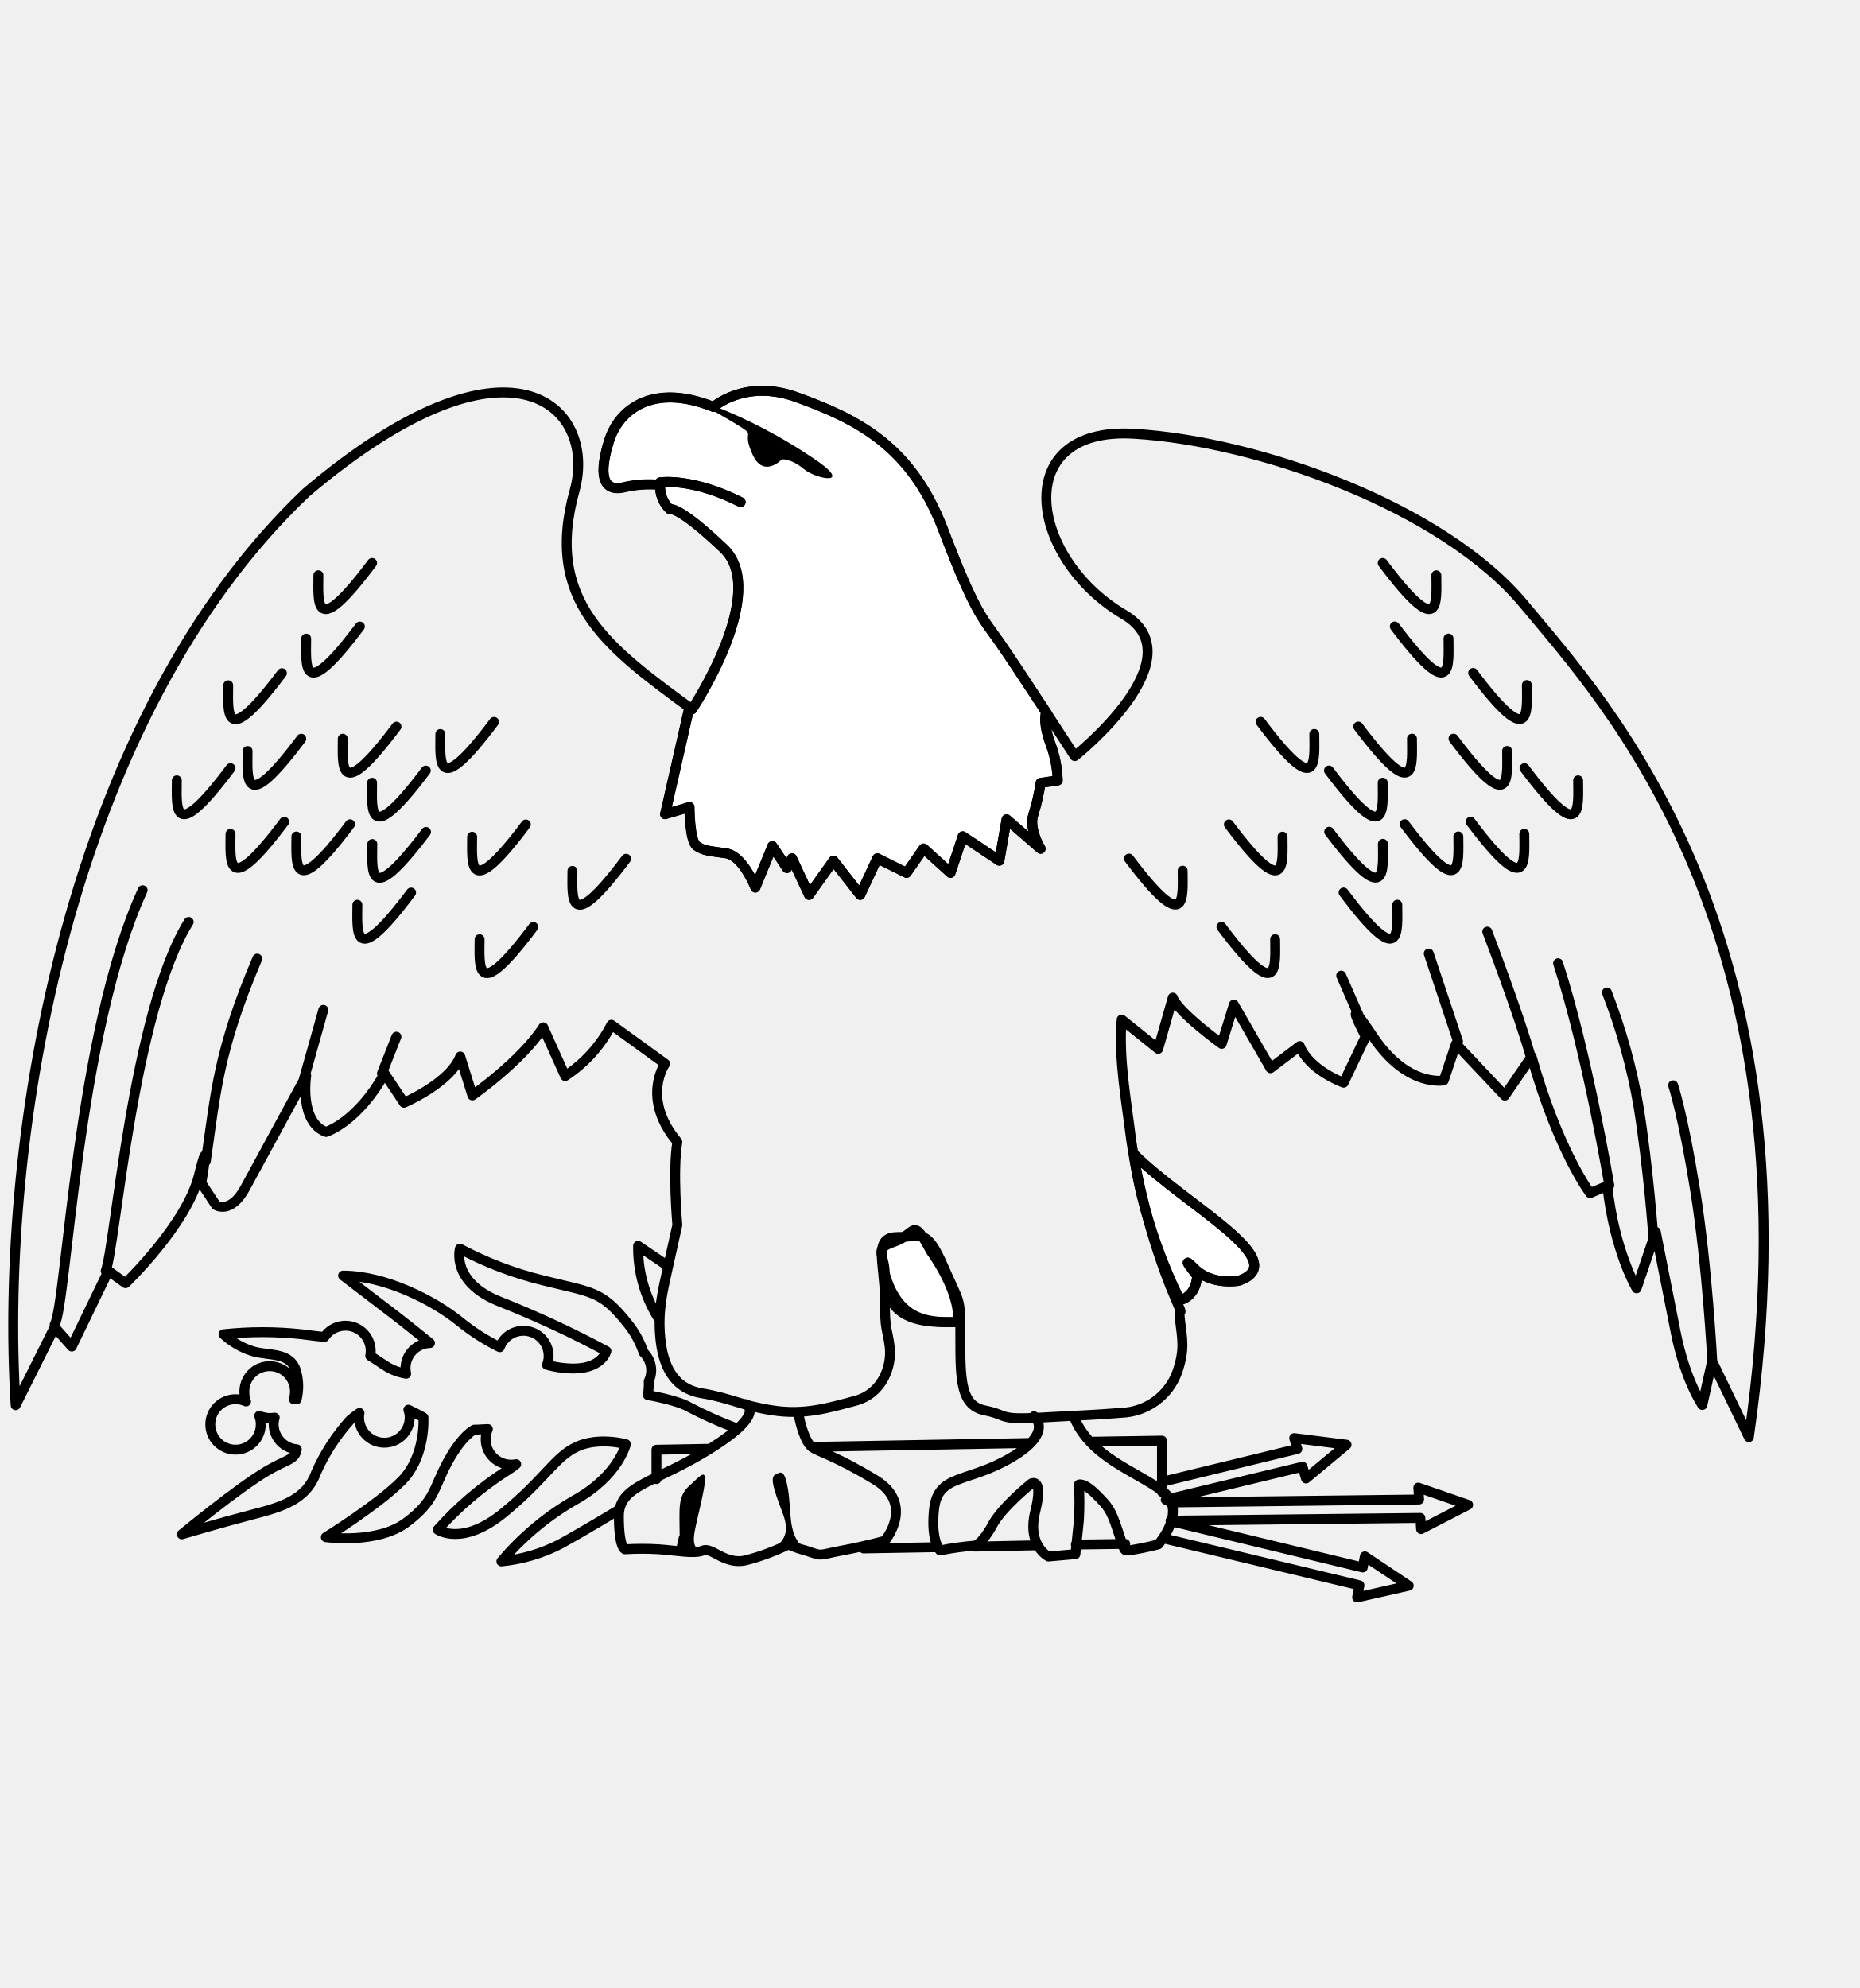
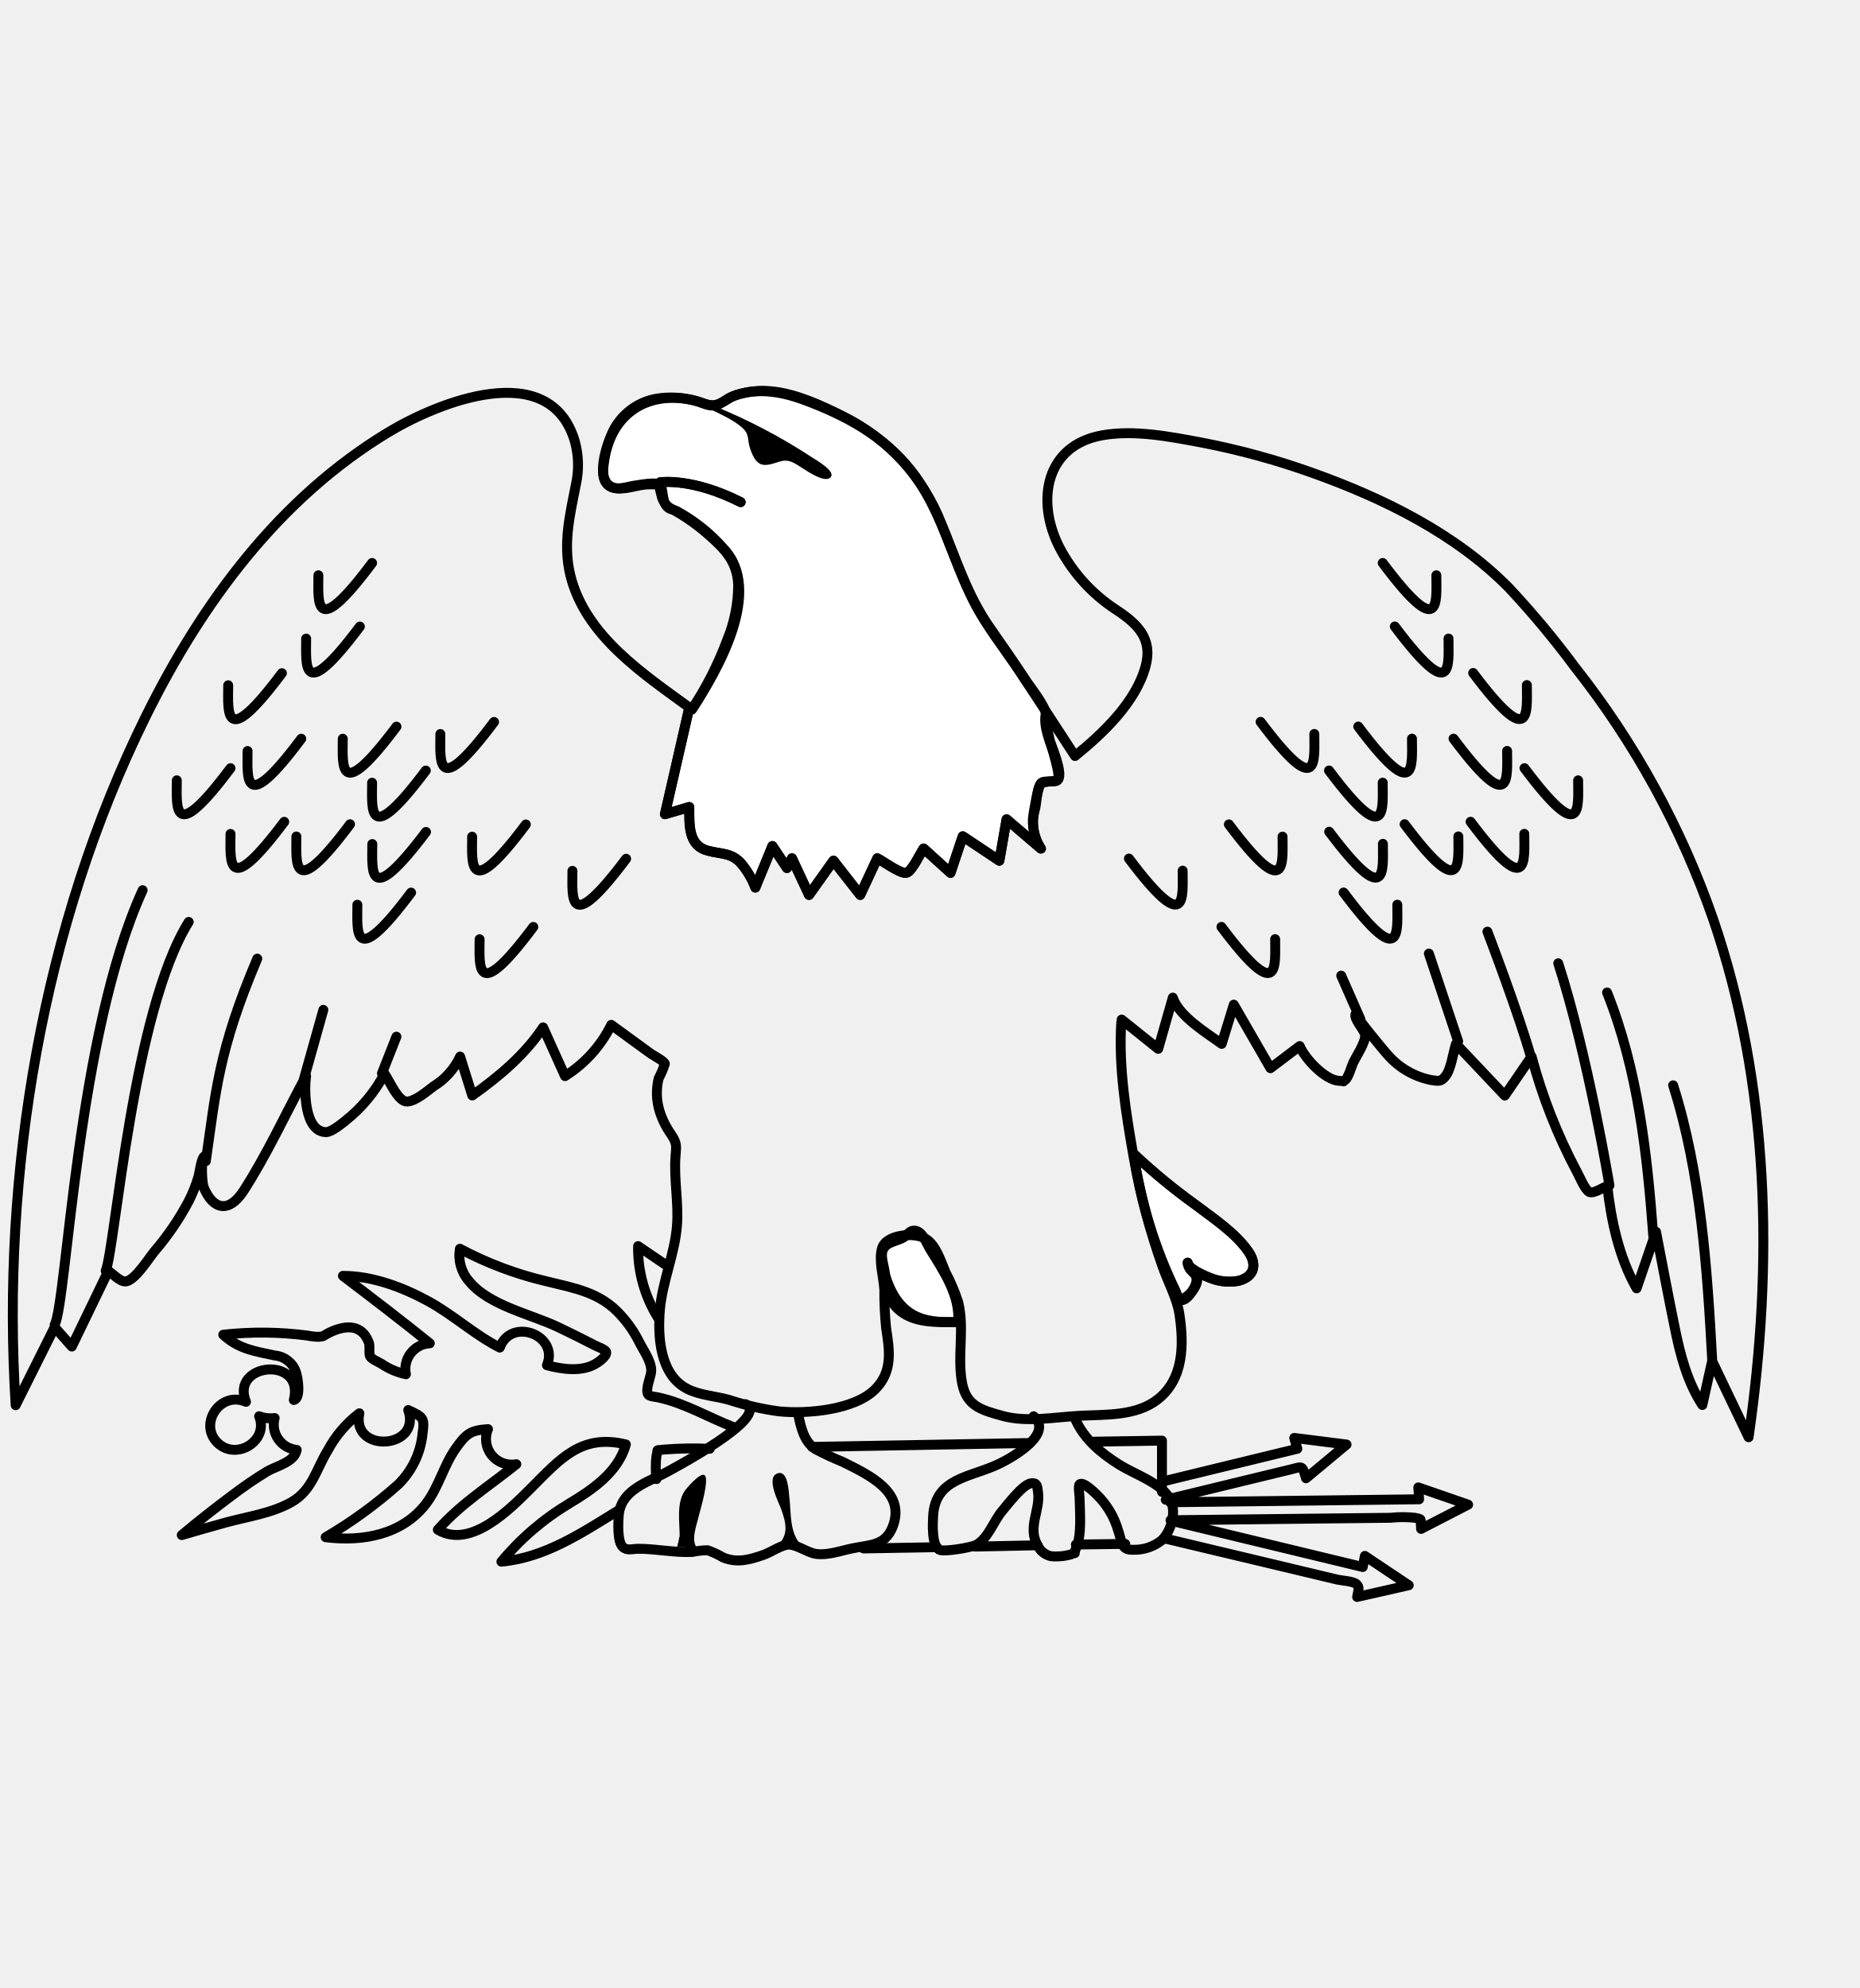
<svg xmlns="http://www.w3.org/2000/svg" width="281.48" height="300.9" viewBox="0 0 281.48 300.9">
-   <path d="M104.72,107.38S116.53,89.67,109.51,83s-8.13-5.92-8.13-5.92a4.63,4.63,0,0,1-1.47-3.7,16.35,16.35,0,0,0-5.54.36c-3.33.74-3.7-2.19-2.21-7S98.8,57.89,108,61.59c0,0,4.75-4.29,12.56-1.48,9.23,3.33,17.36,7.4,22.17,20s5.9,13.31,8.5,17c1.39,2,4.58,6.81,7.25,10.9l-.23.14s-.37,1.51.74,4.47a17.5,17.5,0,0,1,1.1,5.53l-2.59.36a30.61,30.61,0,0,1-1.1,4.79c-.73,2.23,1.1,5.19,1.1,5.19L152.37,124l-1.1,6.25-5.54-3.68-1.85,5.54-4.07-3.69-2.59,3.69-4.43-2.22-2.58,5.56-4.05-5.2-3.69,5.2-2.59-5.56-.75,1.47-2.21-3.31-2.58,6.27s-1.85-4.79-4.44-5.17-3.33-.36-4.43-1.1-1.1-5.92-1.1-5.92l-3.69,1.1L104.37,107l.36.36" fill="#fff" stroke="#000" stroke-linecap="round" stroke-linejoin="round" stroke-width="1.5" />
-   <path d="M171.59,174.65c7.76,7.76,24.38,16.25,15.89,19.21,0,0-4.08.74-6.66-1.83s.37,1.06.37,1.06,0,3-2.58,3.7c0,0-5.55-10.68-7-22.14" fill="#fff" stroke="#000" stroke-linecap="round" stroke-linejoin="round" stroke-width="1.5" />
-   <path d="M145,200.11c-3.69,0-11.09.62-11.09-7.35,0-3-1.85-3.69,1.48-4.82s2.58-4,5.54,1.49c0,0,4.42,5.89,4.07,10.68" fill="#fff" stroke="#000" stroke-linecap="round" stroke-linejoin="round" stroke-width="1.5" />
-   <path d="M2.37,212.69c-2.59-41,8.13-104.17,44-138.16,31-26.26,44-12.94,40.63-.39-4.79,17,5.19,24,17.75,33.24,0,0,11.8-17.71,4.78-24.36s-8.13-5.92-8.13-5.92a4.63,4.63,0,0,1-1.47-3.7,16.9,16.9,0,0,0-5.53.39c-3.33.74-3.7-2.22-2.21-7S98.8,57.92,108,61.59c0,0,4.75-4.29,12.56-1.48,9.23,3.33,17.36,7.4,22.17,20s5.89,13.31,8.49,17,11.45,17.34,11.45,17.34S181.35,99.62,170.09,93c-14.38-8.49-17.36-28.44,1.49-27.35s46.91,11.11,59.12,25.87,45.06,49.53,34,126L259.14,206l-1.48,6.66s-2.59-3.68-4.05-11.08-3-15.14-3-15.14L247.71,195s-3.34-5.53-4.44-15.51l-2.6,1.1s-4.79-6.27-8.86-20.68l-4.05,5.92L220.37,158l-1.85,5.53s-5.54,1.1-10.71-6.65-1.11,0-1.11,0l-3.33,7s-5.17-1.85-6.64-5.55l-4.43,3.35-5.55-9.62L184.91,158s-6.66-4.82-7.4-7l-2.21,7.75-5.53-4.43M2.37,212.69l5.9-11.81,2.6,2.93,5.53-11.45L19,194.22s9.24-8.85,11.09-16.27.38,1.12.38,1.12l2.21,3.34s2.22,1.46,4.43-2.6,9.24-17,9.24-17-1.11,7,3,8.52c0,0,4.78-1.49,8.85-8.85l2.95,4.43s7-3,8.51-7l1.84,5.89s7.38-5.16,10.72-10.31l3.32,7.38a20.45,20.45,0,0,0,7-7.76l8.13,5.89s-3.7,5.2,1.85,11.83c-.74,4.42,0,12.58,0,12.58s-.74,3.29-1.48,6.66-1.48,6.25-1.11,10.32,1.85,7.75,6.28,8.49,5.91,1.85,10.72,2.59,8.49-.36,12.56-1.46,5.53-5.2,5.17-8.16-.74-2.2-.74-7.37-1.84-9.24,1.85-9.24,4.44-1.47,7,4.42,2.58,4.43,2.58,10.73,0,10.34,3.69,11.08,1.85,1.47,8.49,1.09,7.77-.36,12.2-.72a9.34,9.34,0,0,0,8.49-6.27c1.11-3.32.74-4.79.38-7.75s1.11,1.1-1.49-5.18a103.7,103.7,0,0,1-5.91-22.16c-.72-5.92-1.85-11.84-1.47-17.76M8.27,200.52c1.85-3.34,3.34-44,13.32-65.78M16,192.36c1.47-3.7,4.06-39.15,12.56-52.82m2.59,36.21C32.66,165.4,33,159.1,38.94,145.1m7,18.44,3-10.69m8.87,9.62L60,156.91M259.16,206s-.75-14.41-2.59-25.86-3.33-15.87-3.33-15.87m-3,22.9s-.74-10.35-2.22-19.58a89.22,89.22,0,0,0-4.8-17.37m.36,29.2s-3.32-19.94-7.75-33.62m-4.07,14.41c-1.85-6.65-6.65-19.2-6.65-19.2m-4.43,16.6-4.43-13.28m-10.36,9.95L203,147.67M104.34,107l-3.69,16.24,3.69-1.07s0,5.16,1.12,5.89,1.84.74,4.43,1.1,4.43,5.2,4.43,5.2l2.57-6.3,2.21,3.34.75-1.47,2.59,5.53,3.69-5.17,4.06,5.17,2.59-5.53,4.43,2.19,2.57-3.69,4.07,3.69,1.85-5.53,5.55,3.7,1.09-6.28,5.17,4.42s-1.83-3-1.1-5.16a31.41,31.41,0,0,0,1.1-4.79l2.59-.39a17.63,17.63,0,0,0-1.1-5.53c-1.11-2.94-.74-4.44-.74-4.44" fill="none" stroke="#000" stroke-linecap="round" stroke-linejoin="round" stroke-width="1.5" />
-   <path d="M99.91,73s4.81-.74,12.19,3M34.89,126.22c0,4.09-.74,10,8.13-1.83m-5.55-10.72c0,4.06-.74,10,8.13-1.86m-.74,14.8c0,4-.75,10,8.12-1.85m3.34-6.29c0,4.06-.76,10,8.13-1.84m-12.57-4.82c0,4.09-.73,10,8.13-1.83M46.34,96.66c0,4.09-.74,10,8.13-1.83m-.38,42.11c0,4.1-.74,10,8.13-1.84m4.43-24c0,4.1-.73,10,8.13-1.83m-3.32,17.37c0,4-.73,10,8.13-1.85m-7,17.37c0,4.06-.74,10,8.13-1.86m5.92-8.49c0,4.06-.74,10,8.13-1.83m-38.42-2.23c0,4.06-.76,9.95,8.13-1.83m-29.94-22.2c0,4.09-.74,10,8.13-1.83M26.76,118.11c0,4.08-.74,10,8.13-1.84m13.3-29.2c0,4.06-.74,10,8.13-1.86m174.39,41c0,4.09.74,10-8.13-1.83m5.53-10.72c0,4.06.75,10-8.11-1.86m.73,14.8c0,4,.74,10-8.13-1.85m-3.32-6.29c0,4.06.74,10-8.13-1.84m12.56-4.82c0,4.09.74,10-8.13-1.83m13.66-13.32c0,4.09.76,10-8.13-1.83m.38,42.11c0,4.1.74,10-8.13-1.84m-4.43-24c0,4.1.73,10-8.13-1.83m3.32,17.37c0,4,.75,10-8.12-1.85m7,17.37c0,4.06.74,10-8.13-1.86M179,131.78c0,4.06.75,10-8.13-1.83m38.44-2.23c0,4.06.74,9.95-8.13-1.83m29.92-22.2c0,4.09.74,10-8.13-1.83m15.89,16.25c0,4.08.75,10-8.12-1.84M217.4,87.07c0,4.06.75,10-8.12-1.86m-37.69,89.44c7.76,7.76,24.38,16.25,15.89,19.21,0,0-4.08.74-6.66-1.83s.37,1.06.37,1.06,0,3-2.58,3.7M145,200.11c-3.69,0-8.88.41-11.09-7.35m-21.07,19.77s3.34,1.27-5.17,6.63-14,5.54-14,10.34.92,5,.92,5a42.61,42.61,0,0,1,5.17,0c2.59.18,5.36.74,6.66.18s3.32,2.22,6.45,1.49a34,34,0,0,0,6.47-2.4,15.45,15.45,0,0,0,2.59.91c2.77.92,1.66.73,5.54,0s6.47-1.48,6.47-1.48,4.61-5.51-1.47-9.21-8.69-4.26-9.62-5-1.66-3.14-2-5m35.65.37s3.14,2.4-3.51,6.29-11.09,2.39-11.63,7.92c-.48,4.71.92,6.1.92,6.1a45.8,45.8,0,0,1,5.36-.74s1.09-.36,2.58-3.13,5.91-6.28,5.91-6.28,1.85-.94.56,4.26,2,6.81,2,6.81l4.08-.36s.34-3.32.53-5.15a47.37,47.37,0,0,0,0-5.38s.74-.36,2.58,1.48,2.23,2.22,3.33,5.56.92,2.93,1.66,2.93a44.83,44.83,0,0,0,4.44-.91s4.61-5.19.55-8.15-10.52-5-13.11-10.68" fill="none" stroke="#000" stroke-linecap="round" stroke-linejoin="round" stroke-width="1.5" />
-   <path d="M122.91,219l33-.59m9.7-.2,10.26-.16v7.76m-5.56,7.87-7.47.1m-5.82.11-9.43.2m-5.8.09-11.09.19M99.36,223.87v-4.44l8-.14M111,216a62,62,0,0,1-6.66-3c-1.84-1.1-6.28-1.84-6.28-1.84a10.71,10.71,0,0,0,.13-2.09,3.9,3.9,0,0,0,.38-1.63,3.77,3.77,0,0,0-1.16-2.73,14.14,14.14,0,0,0-2.31-4.26c-4.06-5.17-5.54-4.8-12.92-6.66a53.85,53.85,0,0,1-12.57-4.79s-1.45,5.15,6.29,8.11a152.68,152.68,0,0,1,15.88,7.39s-.74,3-5.91,2.6a14.79,14.79,0,0,1-3.09-.52,3.3,3.3,0,0,0,.26-1.34,3.82,3.82,0,0,0-7.4-1.33,32.4,32.4,0,0,1-6-3.84c-4.07-3.32-11.45-7-17.71-7,0,0,2.93,2.23,7.74,5.92,1.7,1.3,3.62,2.85,5.41,4.29a3.8,3.8,0,0,0-3.7,3.81,5.83,5.83,0,0,0,.09.84c-2.53-.47-3.19-1.34-5.43-2.7a3.56,3.56,0,0,0,.07-.71,3.82,3.82,0,0,0-7-2.16c-.83-.09-1.91-.2-3.47-.41a54.9,54.9,0,0,0-11.81,0,11.44,11.44,0,0,0,4.43,2.57c2.57.77,5.89,0,6.64,3.33a8.3,8.3,0,0,1,0,3.95,2.08,2.08,0,0,0-.42,0,4.1,4.1,0,0,0,.16-1,3.83,3.83,0,1,0-7.65,0,3.49,3.49,0,0,0,.25,1.32,3.91,3.91,0,0,0-1.59-.34,3.82,3.82,0,1,0,3.82,3.82,3.42,3.42,0,0,0-.24-1.3,4.6,4.6,0,0,0,1.59.33,6.16,6.16,0,0,0,.76-.06,3.52,3.52,0,0,0-.16,1,3.81,3.81,0,0,0,3.5,3.79c-.26,1.62-1.37,1.45-4.46,3.25-4.45,2.6-12.94,9.62-12.94,9.62s6.28-1.86,10.71-3,8.13-2.24,9.6-6.3A29.9,29.9,0,0,1,53,214.93a15.41,15.41,0,0,1,1.41-1.07,3.83,3.83,0,1,0,7.6.66,3.48,3.48,0,0,0-.2-1.15c1.28.59,2.28,1.18,2.28,1.18s.38,5.92-3.32,9.62-11.45,8.49-11.45,8.49,7.75,1.1,12.18-2.22,4.06-5.16,6.29-9.23,4-4.82,4-4.82.75,0,2.05-.09a4,4,0,0,0-.33,1.56,3.84,3.84,0,0,0,3.83,3.83,3.47,3.47,0,0,0,.79-.08,12,12,0,0,1-1.53,1.07,50.59,50.59,0,0,0-10.35,8.85s3.7,2.6,10-2.57,7.77-8.49,11.09-10,7.39-.37,7.39-.37-1.11,4.8-7.77,8.48a41.83,41.83,0,0,0-11.07,9.26,24.73,24.73,0,0,0,8.86-2.6c4-2.2,8.85-5.16,8.85-5.16m7.41-37-4.43-3a20,20,0,0,0,2.94,10.73M176.44,227l20.71-5,.52,1.78,6.14-5.11-7.92-1,.47,1.64-20.57,5m.77,8.64,29.2,7-.35,1.83,7.81-1.77-6.64-4.44-.32,1.68-29-7m-.09-.08,37.81-.42.11,1.69,7.12-3.67-7.54-2.61.12,1.8-37.68.45" fill="none" stroke="#000" stroke-linecap="round" stroke-linejoin="round" stroke-width="1.5" />
+   <path d="M104.72,107.38a52.48,52.48,0,0,0,5.34-10.51,22,22,0,0,0,1.67-8.3c-.13-3.47-1.91-5.36-4.42-7.57a30.86,30.86,0,0,0-5.47-3.88,3,3,0,0,1-1.74-2.21c-.48-1.74-.07-1.62-2-1.59-1.55,0-3.8,1-5.27.48-2.93-1-1-6.44-.16-8.3a9.11,9.11,0,0,1,6.71-5.16,13.82,13.82,0,0,1,5.86.32c1.32.33,2.17.93,3.33.55,1-.33,1.84-1.08,2.85-1.42a13.13,13.13,0,0,1,5.57-.54c3.63.4,7.38,2.14,10.63,3.77a30.54,30.54,0,0,1,14.83,16.15c2.23,5.41,4,11.06,7.42,15.89,1.81,2.58,3.59,5.17,5.33,7.8,1,1.52,2.91,3.8,3.12,5.25a23.25,23.25,0,0,0,.58,4c.32,1,2,4.85,1.25,5.9-.38.56-2.11,0-2.59.52s-1.14,4.52-1.23,5.42a7.76,7.76,0,0,0,1.24,4.5L152.37,124l-1.1,6.25-5.54-3.68-1.85,5.54-4.07-3.69c-.5.71-1.86,3.52-2.62,3.68-.93.19-3.49-1.75-4.4-2.21l-2.58,5.56-4.05-5.2-3.69,5.2-2.59-5.56-.75,1.47-2.21-3.31-2.58,6.27a13.17,13.17,0,0,0-2-3.42c-1.55-1.88-3.09-1.57-5.26-2.16-3-.79-2.74-4-2.76-6.61l-3.69,1.1L104.37,107l.36.36" fill="#fff" stroke="#000" stroke-linecap="round" stroke-linejoin="round" stroke-width="1.5" />
+   <path d="M171.59,174.65a91.92,91.92,0,0,0,9.35,7.7c2.71,2.06,5.95,4.18,7.95,7,1.35,1.89,1.12,3.85-1.41,4.51a7.64,7.64,0,0,1-3.33-.11c-.83-.18-4.32-1.57-4.39-2.63.12,1.67,1.86,1.37,1.19,3.32-.25.73-1.37,2.64-2.35,2.33-.22-.07-.57-1.16-.66-1.36a70.36,70.36,0,0,1-6.35-20.76" fill="#fff" stroke="#000" stroke-linecap="round" stroke-linejoin="round" stroke-width="1.5" />
+   <path d="M145,200.11c-3,0-6.62.25-9-1.9-1.63-1.45-1.88-3.4-2.06-5.45-.13-1.46-1.06-3.22.21-4.28.71-.58,1.83-.71,2.63-1.2.39-.24.9-.93,1.35-1,1.4-.23,2,1.71,2.6,2.72,2.05,3.34,4.6,7,4.3,11.11" fill="#fff" stroke="#000" stroke-linecap="round" stroke-linejoin="round" stroke-width="1.5" />
+   <path d="M2.37,212.69C.15,177.56,6.45,140,22.09,108.39c8.47-17.13,20.16-33,36.75-43C66.29,60.91,83.2,54,87,66.78a13.57,13.57,0,0,1,.18,6.49c-.92,4.66-2,9-.87,13.74,2.25,9.3,11.19,15.07,18.42,20.37,3.89-5.95,10.84-17.95,4.78-24.36a25.71,25.71,0,0,0-7.06-5.65c-.64-.3-1-.21-1.45-.65-.87-.8-.54-2.81-1.13-3.32s-3,0-3.64.07c-1.23.15-3,.92-4.14,0s-.79-2.68-.62-3.82c1.07-7.18,6.72-10.72,13.75-9,1.08.28,2.17.93,3.13.69S110,60.3,110.87,60c3.57-1.37,7.22-.79,10.72.49,6.23,2.29,12.13,5.41,16.3,10.73,4.61,5.88,6.18,13.36,9.55,19.93,1.89,3.69,4.57,7,6.86,10.45q4.24,6.39,8.41,12.83c4.25-3.44,9.16-8.1,10.66-13.51,1.16-4.21-1.14-6.45-4.42-8.62a25.16,25.16,0,0,1-8.65-9.55c-3.49-6.94-2.1-15.31,6.51-16.86,4.87-.87,10.29.2,15.09,1.1a113,113,0,0,1,16.68,4.56c10.75,3.83,21.7,9.2,29.8,17.42a136.51,136.51,0,0,1,10,12,130.78,130.78,0,0,1,20.9,38.1c8.62,25.15,9.16,52.36,5.38,78.47L259.14,206l-1.48,6.66c-2.26-3.43-3.35-7.62-4.15-11.58-1-4.88-1.92-9.76-2.86-14.64L247.71,195c-2.65-4.64-3.86-10.27-4.44-15.51-.75.32-2.09,1.22-2.73.92s-1.5-2.39-1.84-3a82.17,82.17,0,0,1-6.89-17.51l-4.05,5.92L220.37,158c-.45,1.36-.75,4-1.68,5-.62.7-.88.66-2.1.47a11.79,11.79,0,0,1-6.39-3.63c-.48-.48-5.17-6.16-5-6.41-.44.71,1.4,2.54,1.43,3.29,0,1.17-1.32,3.08-1.82,4.14-.28.59-.69,2.24-1.24,2.63s.15.16-.85.11c-2.2-.1-5.25-3.44-6-5.27l-4.43,3.35-5.55-9.62L184.91,158c-2.33-1.7-6.44-4.15-7.4-7l-2.21,7.75-5.53-4.43M2.37,212.69l5.9-11.81,2.6,2.93,5.53-11.45c1,.7,2,1.89,2.91,1.53,1.41-.54,3.17-3.39,4.08-4.5a41.27,41.27,0,0,0,5.15-7.55A20.92,20.92,0,0,0,30.06,178c.12-.41.4-2.72.89-3-.58.34-.39,4.05-.11,4.73,1.42,3.42,3.82,3.89,6,.55,3.56-5.51,6.37-11.66,9.49-17.43-.29,2.12-.31,8.42,3,8.51.85,0,2.28-1.21,2.87-1.66a22.44,22.44,0,0,0,6-7.18c.84,1.25,2.1,4.3,3.44,4.21s3.08-1.65,4-2.32a10.36,10.36,0,0,0,4-4.49l1.84,5.89c4-2.82,8-6.19,10.72-10.31l3.32,7.38a19.24,19.24,0,0,0,7-7.76l6,4.37c.32.23,2,1.11,2.11,1.52a14.14,14.14,0,0,1-.94,2.22,9.32,9.32,0,0,0,.16,5,12.57,12.57,0,0,0,1.7,3.42c1,1.49.79,1.79.68,3.57-.22,3.39.49,6.86.24,10.2-.31,4.31-2.21,8.49-2.59,12.83-.35,4.09,0,9.91,4.21,12,1.9.95,4.28,1.06,6.32,1.65a41.91,41.91,0,0,0,7.49,1.72c4.21.42,11.47-.18,14.61-3.39,2.64-2.68,2.12-5.88,1.61-9.2a53.31,53.31,0,0,1-.27-5.79c-.1-1.9-.9-4.44-.35-6.31.62-2.1,4.86-2.46,6.61-1.43,1.57.92,2.34,3.53,3,5.06a28.11,28.11,0,0,1,1.92,4.53c1,4-.2,8.31.61,12.35.68,3.41,3,4,6,4.84,3.74,1.07,8.11.19,11.94,0s8.39.06,11.62-2.45c4-3.12,4-8.34,3.31-12.93-.33-2.28-1.69-4.78-2.52-7.12a101.44,101.44,0,0,1-4.38-16.51c-1.18-6.65-2.33-13.76-1.9-20.52M8.27,200.52c1.85-3.34,3.34-44,13.32-65.78M16,192.36c1.47-3.7,4.06-39.15,12.56-52.82m2.59,36.21C32.66,165.4,33,159.1,38.94,145.1m7,18.44,3-10.69m8.87,9.62L60,156.91M259.16,206c-.75-13.81-1.71-28.47-5.92-41.73m-3,22.9c-.92-12.5-2.32-25.22-7-36.95m.36,29.2s-3.32-19.94-7.75-33.62m-4.07,14.41c-1.85-6.65-6.65-19.2-6.65-19.2m-4.43,16.6-4.43-13.28m-10.36,9.95L203,147.67M104.34,107l-3.69,16.24,3.69-1.07c0,2.66-.19,5.75,2.77,6.58,2,.58,3.56.22,5.08,1.93a12.64,12.64,0,0,1,2.13,3.68l2.57-6.3,2.21,3.34.75-1.47,2.59,5.53,3.69-5.17,4.06,5.17,2.59-5.53c.88.43,3.5,2.36,4.4,2.18s2.08-2.94,2.6-3.68l4.07,3.69,1.85-5.53,5.55,3.7,1.09-6.28,5.17,4.42a7.31,7.31,0,0,1-.84-6c.2-.77.29-3.13.8-3.68.36-.39.64-.32,1.33-.47.38-.08,1.1,0,1.3-.29.38-.5-.41-3.1-.52-3.54-.51-2.07-1.66-4.14-1.32-6.33" fill="none" stroke="#000" stroke-linecap="round" stroke-linejoin="round" stroke-width="1.5" />
+   <path d="M99.91,73s4.81-.74,12.19,3M34.89,126.22c0,4.09-.74,10,8.13-1.83m-5.55-10.72c0,4.06-.74,10,8.13-1.86m-.74,14.8c0,4-.75,10,8.12-1.85m3.34-6.29c0,4.06-.76,10,8.13-1.84m-12.57-4.82c0,4.09-.73,10,8.13-1.83M46.34,96.66c0,4.09-.74,10,8.13-1.83m-.38,42.11c0,4.1-.74,10,8.13-1.84m4.43-24c0,4.1-.73,10,8.13-1.83m-3.32,17.37c0,4-.73,10,8.13-1.85m-7,17.37c0,4.06-.74,10,8.13-1.86m5.92-8.49c0,4.06-.74,10,8.13-1.83m-38.42-2.23c0,4.06-.76,9.95,8.13-1.83m-29.94-22.2c0,4.09-.74,10,8.13-1.83M26.76,118.11c0,4.08-.74,10,8.13-1.84m13.3-29.2c0,4.06-.74,10,8.13-1.86m174.39,41c0,4.09.74,10-8.13-1.83m5.53-10.72c0,4.06.75,10-8.11-1.86m.73,14.8c0,4,.74,10-8.13-1.85m-3.32-6.29c0,4.06.74,10-8.13-1.84m12.56-4.82c0,4.09.74,10-8.13-1.83m13.66-13.32c0,4.09.76,10-8.13-1.83m.38,42.11c0,4.1.74,10-8.13-1.84m-4.43-24c0,4.1.73,10-8.13-1.83m3.32,17.37c0,4,.75,10-8.12-1.85m7,17.37c0,4.06.74,10-8.13-1.86M179,131.78c0,4.06.75,10-8.13-1.83m38.44-2.23c0,4.06.74,9.95-8.13-1.83m29.92-22.2c0,4.09.74,10-8.13-1.83m15.89,16.25c0,4.08.75,10-8.12-1.84M217.4,87.07c0,4.06.75,10-8.12-1.86m-37.69,89.44a91.92,91.92,0,0,0,9.35,7.7c2.71,2.06,5.95,4.18,7.95,7,1.35,1.89,1.12,3.85-1.41,4.51a7.64,7.64,0,0,1-3.33-.11c-.83-.18-4.32-1.57-4.39-2.63.05.78,1.27,1.32,1.43,2,.34,1.5-1.32,3.27-2.58,3.63M145,200.11c-3.69,0-8.88.41-11.09-7.35m-21.07,19.77c3.94,1.91-11.37,10-12.58,10.63-2.9,1.4-6.39,2.67-6.62,6.34-.06.92-.23,3.83.61,4.63.65.63,1.39.3,2.36.29,2.72,0,5.47.61,8.17.48a12.31,12.31,0,0,1,2.32-.26,13.43,13.43,0,0,1,2.37,1.11c2.16.86,4,.32,6.16-.43,1-.36,2.68-1.49,3.73-1.53,1.29,0,2.83,1.2,4.12,1.4,1.77.26,3.74-.46,5.46-.82,2.84-.59,5-.4,6.15-3.23,2.1-5.34-3.6-7.9-7.55-9.88a42.93,42.93,0,0,1-4.07-1.89c-1.79-1.14-2.28-3.38-2.67-5.38m35.65.37c3.11,2.7-3.34,6.28-5.12,7.15-4.38,2.15-9.79,2.1-10.1,8-.05,1-.25,4.33.92,5.05.64.39,4.86-.34,5.59-.72,1.87-1,2.64-3.65,4-5.21.76-.89,3.08-4,4.36-4.13.9-.11.89.49,1,1.27.43,2.8-1.65,5.36-.05,8.13a2.88,2.88,0,0,0,2,1.64,8,8,0,0,0,3-.26c1.17-.5.27.28.84-1,.87-1.93.55-5.48.51-7.61,0-.33-.25-1.77,0-2,.51-.52,2.34,1.31,2.53,1.49a12.35,12.35,0,0,1,3.33,5.56c.63,1.86.42,2.92,2.32,2.85a6.57,6.57,0,0,0,4.27-1.45c1.55-1.53,2.34-4.69,1.07-6.53-1.57-2.28-5.24-3.48-7.51-4.9-2.71-1.7-5.26-3.8-6.61-6.78" fill="none" stroke="#000" stroke-linecap="round" stroke-linejoin="round" stroke-width="1.5" />
+   <path d="M122.91,219l33-.59m9.7-.2,10.26-.16v7.76m-5.56,7.87-7.47.1m-5.82.11-9.43.2m-5.8.09-11.09.19M99.36,223.87a14.29,14.29,0,0,1,0-3.52c.34-1.18-.29-.73,1.06-.94a55.82,55.82,0,0,1,7-.12M111,216c-3.82-1.48-7.35-3.62-11.37-4.49-.47-.11-1.36-.13-1.54-.46-.47-.8.47-2.72.48-3.57,0-1.54-1.2-3.07-1.85-4.41a17.54,17.54,0,0,0-2.76-4c-3.11-3.5-7-4.08-11.35-5.16a54,54,0,0,1-13-4.9,5.89,5.89,0,0,0,1.33,4.84c3,3.75,9.27,5,13.49,7,1.89.9,3.77,1.83,5.62,2.79.34.18,1.64.64,1.7,1,.13.68-1.29,1.62-1.74,1.86-2.11,1.16-5,.74-7.23.14,1.89-4.55-5.4-7.34-7.14-2.67-3.91-2-7.08-5-10.91-7.07s-8.35-3.79-12.83-3.79c4.42,3.36,8.83,6.73,13.15,10.21A3.88,3.88,0,0,0,61.44,208a10.33,10.33,0,0,1-3.69-1.57c-.37-.23-1.54-.73-1.74-1.13s0-1.56-.17-2.06c-1.15-3.13-4-2.59-6.3-1.38-.66.35-.44.41-1.3.48a9.59,9.59,0,0,1-1.76-.2,54.21,54.21,0,0,0-6.24-.44,53.48,53.48,0,0,0-6.45.32c2.34,2.19,4.86,2.51,7.84,3.15a3.71,3.71,0,0,1,3.13,2.4c.33.86.83,4.11-.29,4.33,1.69-6.73-9.67-5.67-7.24.28-4-1.75-7.39,3.63-4.07,6.41,2.86,2.39,7.53-.62,6.06-4.23a4.83,4.83,0,0,0,2.35.27,3.83,3.83,0,0,0,3.34,4.82c-.3,1.84-3.12,2.47-4.46,3.25a60.62,60.62,0,0,0-5.34,3.65c-2.58,1.92-5.12,3.92-7.6,6,2.25-.66,4.5-1.31,6.76-1.93,3.25-.88,6.9-1.38,9.86-3.07,3.13-1.79,3.69-4.9,5.46-7.79a17.35,17.35,0,0,1,4.8-5.65c-1.22,6.13,9.45,5.43,7.4-.49,2.38,1.1,2.48,1.22,2.15,3.72a12.5,12.5,0,0,1-3.65,7.53,68.4,68.4,0,0,1-11,8c5.6.71,11.63-.38,15.22-5.11,1.91-2.52,2.64-5.74,4.47-8.33,1.61-2.29,2.31-2.75,4.88-2.92a3.88,3.88,0,0,0,4.29,5.31c-4.09,3.3-8.35,5.93-11.88,9.92,5,3,11.07-3.27,14.18-6.38,4.29-4.28,7.53-8.19,14.28-6.53-1.18,4.21-5.07,6.84-8.59,8.95a40.14,40.14,0,0,0-10.25,8.79c6.62-.61,12.19-4.37,17.71-7.76m7.41-37-4.43-3a19.9,19.9,0,0,0,2.94,10.73M176.44,227l11.69-2.84,7.07-1.71c2-.48,1.86-.79,2.47,1.3l6.14-5.11-7.92-1,.47,1.64-20.57,5m.77,8.64,15.95,3.8,9.93,2.37c.65.15,2.36.23,2.86.68s.33.79.11,1.94l7.81-1.77-6.64-4.44-.32,1.68-29-7m-.09-.08,20.29-.23,13-.14a16.88,16.88,0,0,1,3.69,0c1.17.28.82-.06.94,1.68l7.12-3.67-7.54-2.61.12,1.8-37.68.45" fill="none" stroke="#000" stroke-linecap="round" stroke-linejoin="round" stroke-width="1.5" />
  <path d="M99.91,73s4.81-.74,12.19,3" fill="none" stroke="#000" stroke-linecap="round" stroke-linejoin="round" stroke-width="1.5" />
-   <path d="M108,61.41a76.86,76.86,0,0,1,14.77,7.73c6.85,4.46.93,3.52-1.09,1.86s-3.34-1.47-3.34-1.47-2.77,2.93-4.43-.72.37-2.78-1.66-4.1-5.36-3.12-5.36-3.12l1.11-.18" />
-   <path d="M102.87,232.47c0-4.07-.37-5.93,1.47-7.59s3-3.32,2,1.5-1.85,6.81-.92,7.93l-3-.18.37-1.66" />
-   <path d="M117.83,233.76c.74-.72,1.66-1.85.74-4.42s-2.21-5.56-1.3-6.09,1.48-.94,2,2.19,0,6.47,2,8.49l-1.85-.74-1.66.57" />
+   <path d="M108,61.41a85.79,85.79,0,0,1,14.77,7.73c.67.44,4.13,2.37,2.78,3.23-.91.58-3.15-.91-3.87-1.37-1.45-.91-2.26-1.6-3.74-1.12-2.26.75-3.36,1-4.38-1.9-.49-1.41-.07-2.14-1.1-3.13-1.45-1.39-3.81-2.29-5.57-3.26a8.55,8.55,0,0,1,1.11-.18" />
+   <path d="M102.87,232.47c0-2.11-.49-4.85.72-6.74.29-.44,2.29-2.81,3-2.48.9.44-.67,5.51-.83,6.23-.28,1.25-1.25,3.64-.26,4.83l-3-.18.37-1.66" />
+   <path d="M117.83,233.76c1.59-1.56,1.09-3.4.42-5.3-.38-1.06-2.41-4.86-.55-5.46,1.6-.51,1.67,2.79,1.78,3.73.28,2.39,0,5.35,1.86,7.2-1.6-.64-1.88-.72-3.51-.17" />
</svg>
